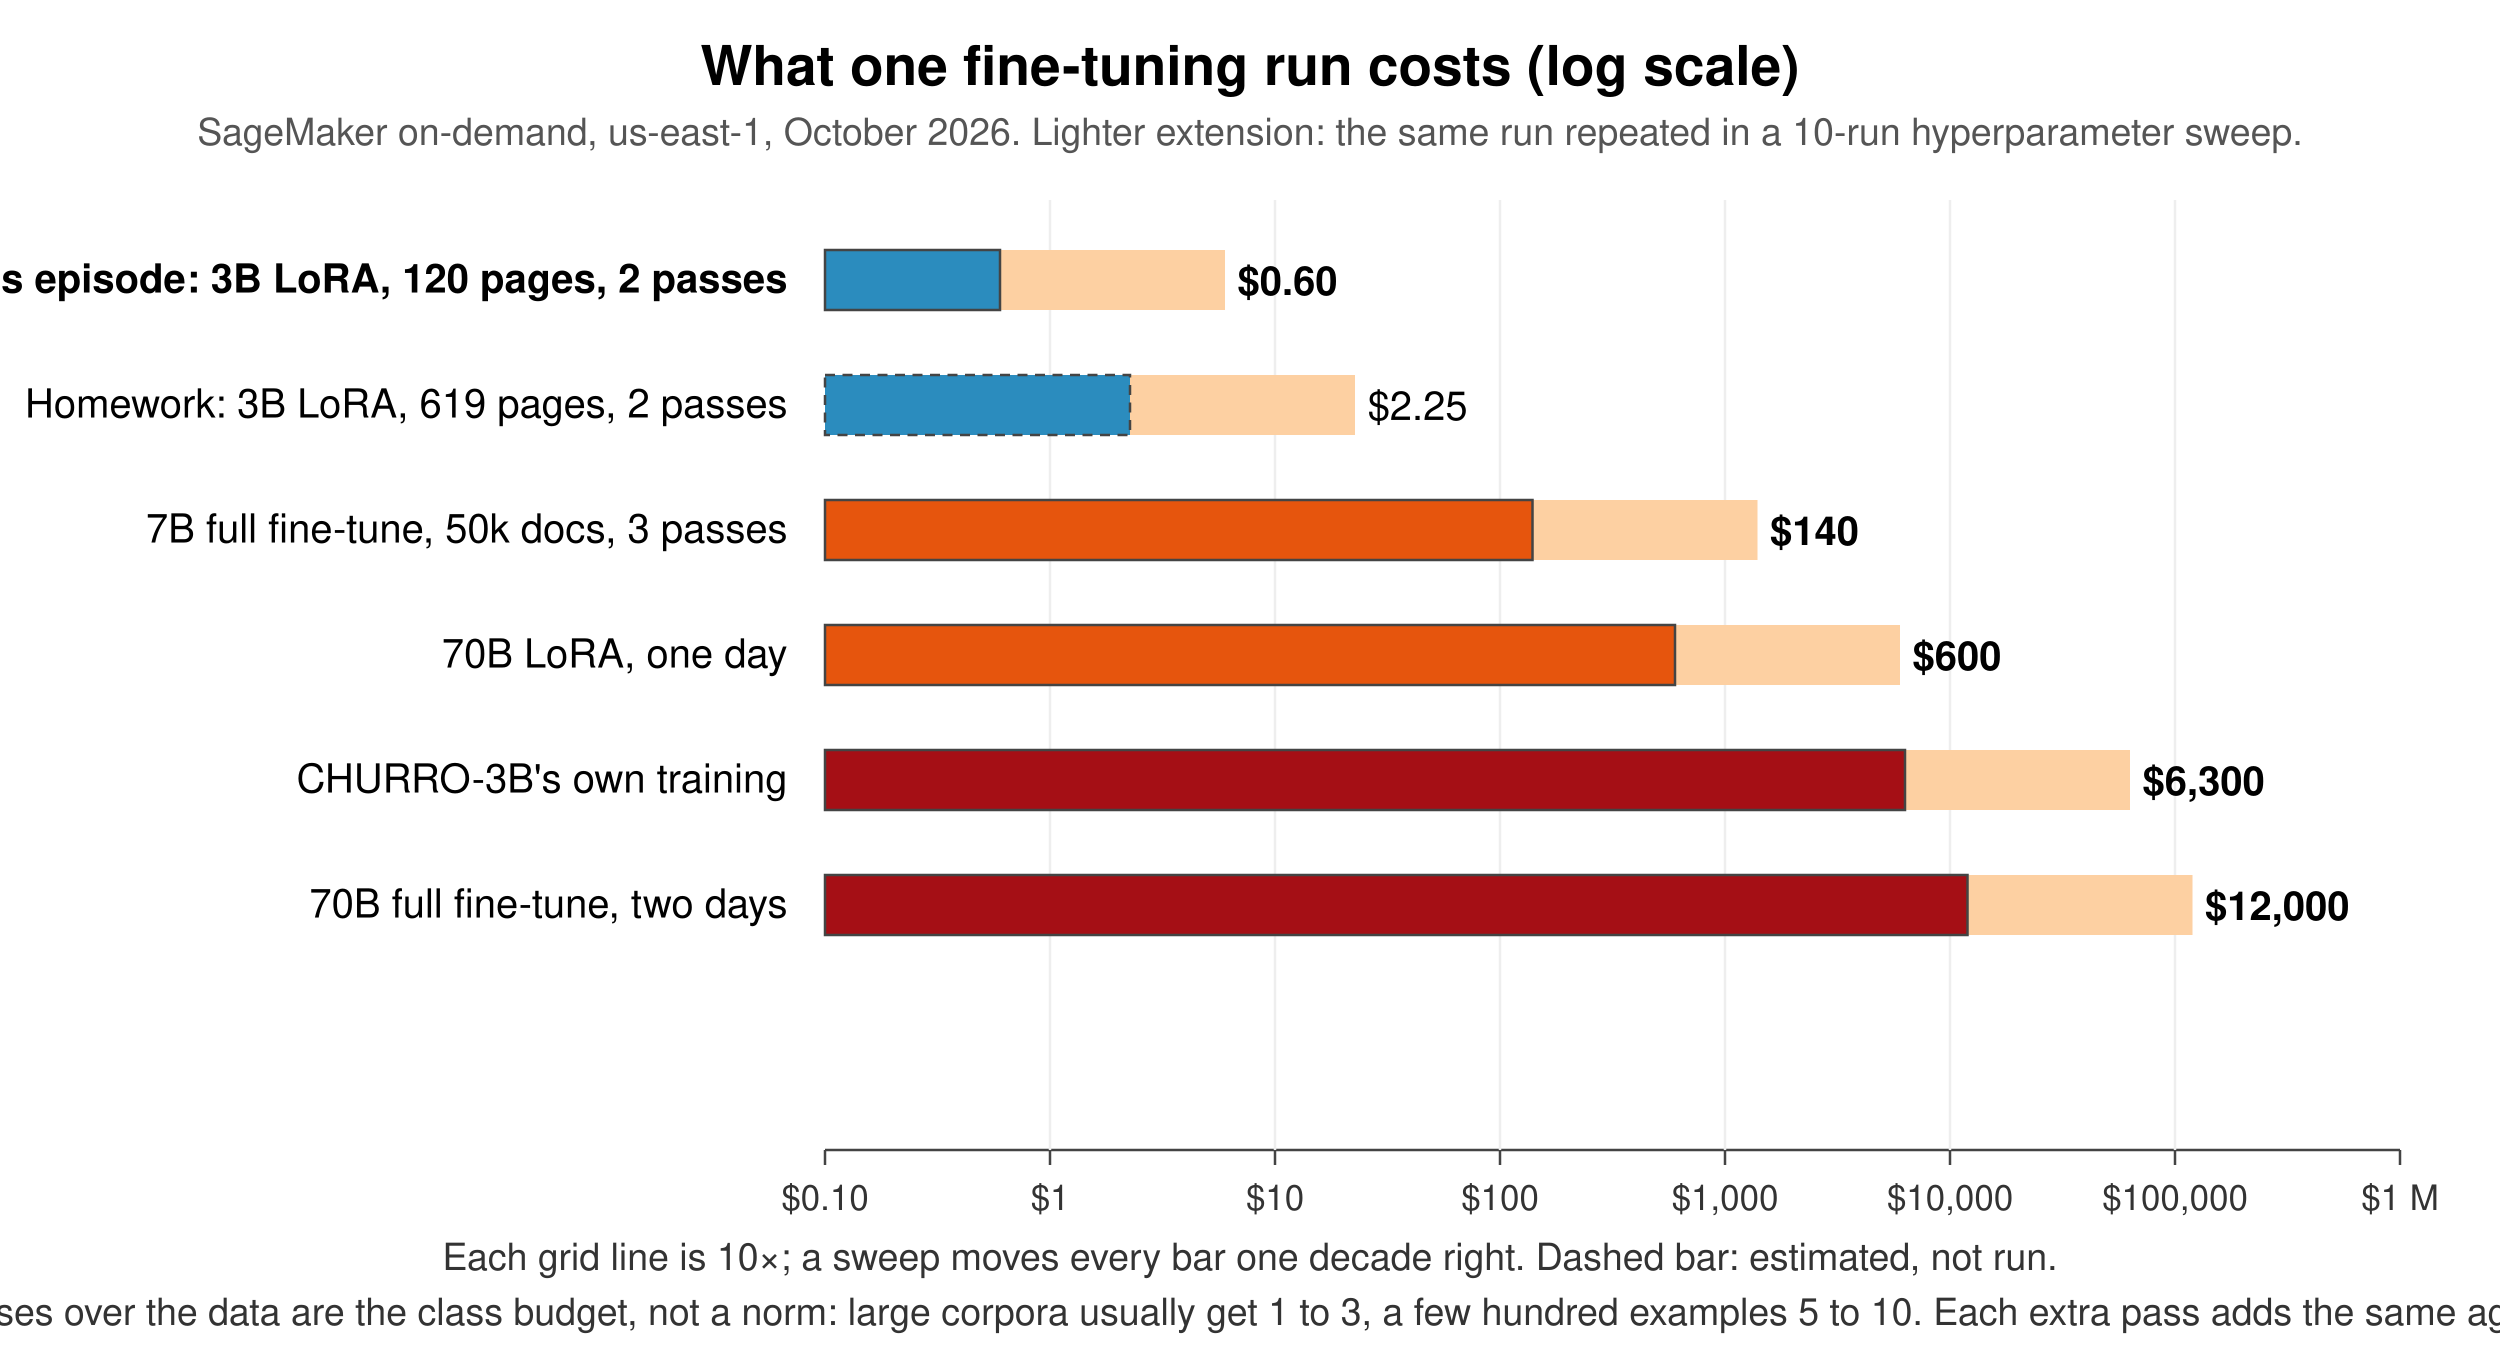
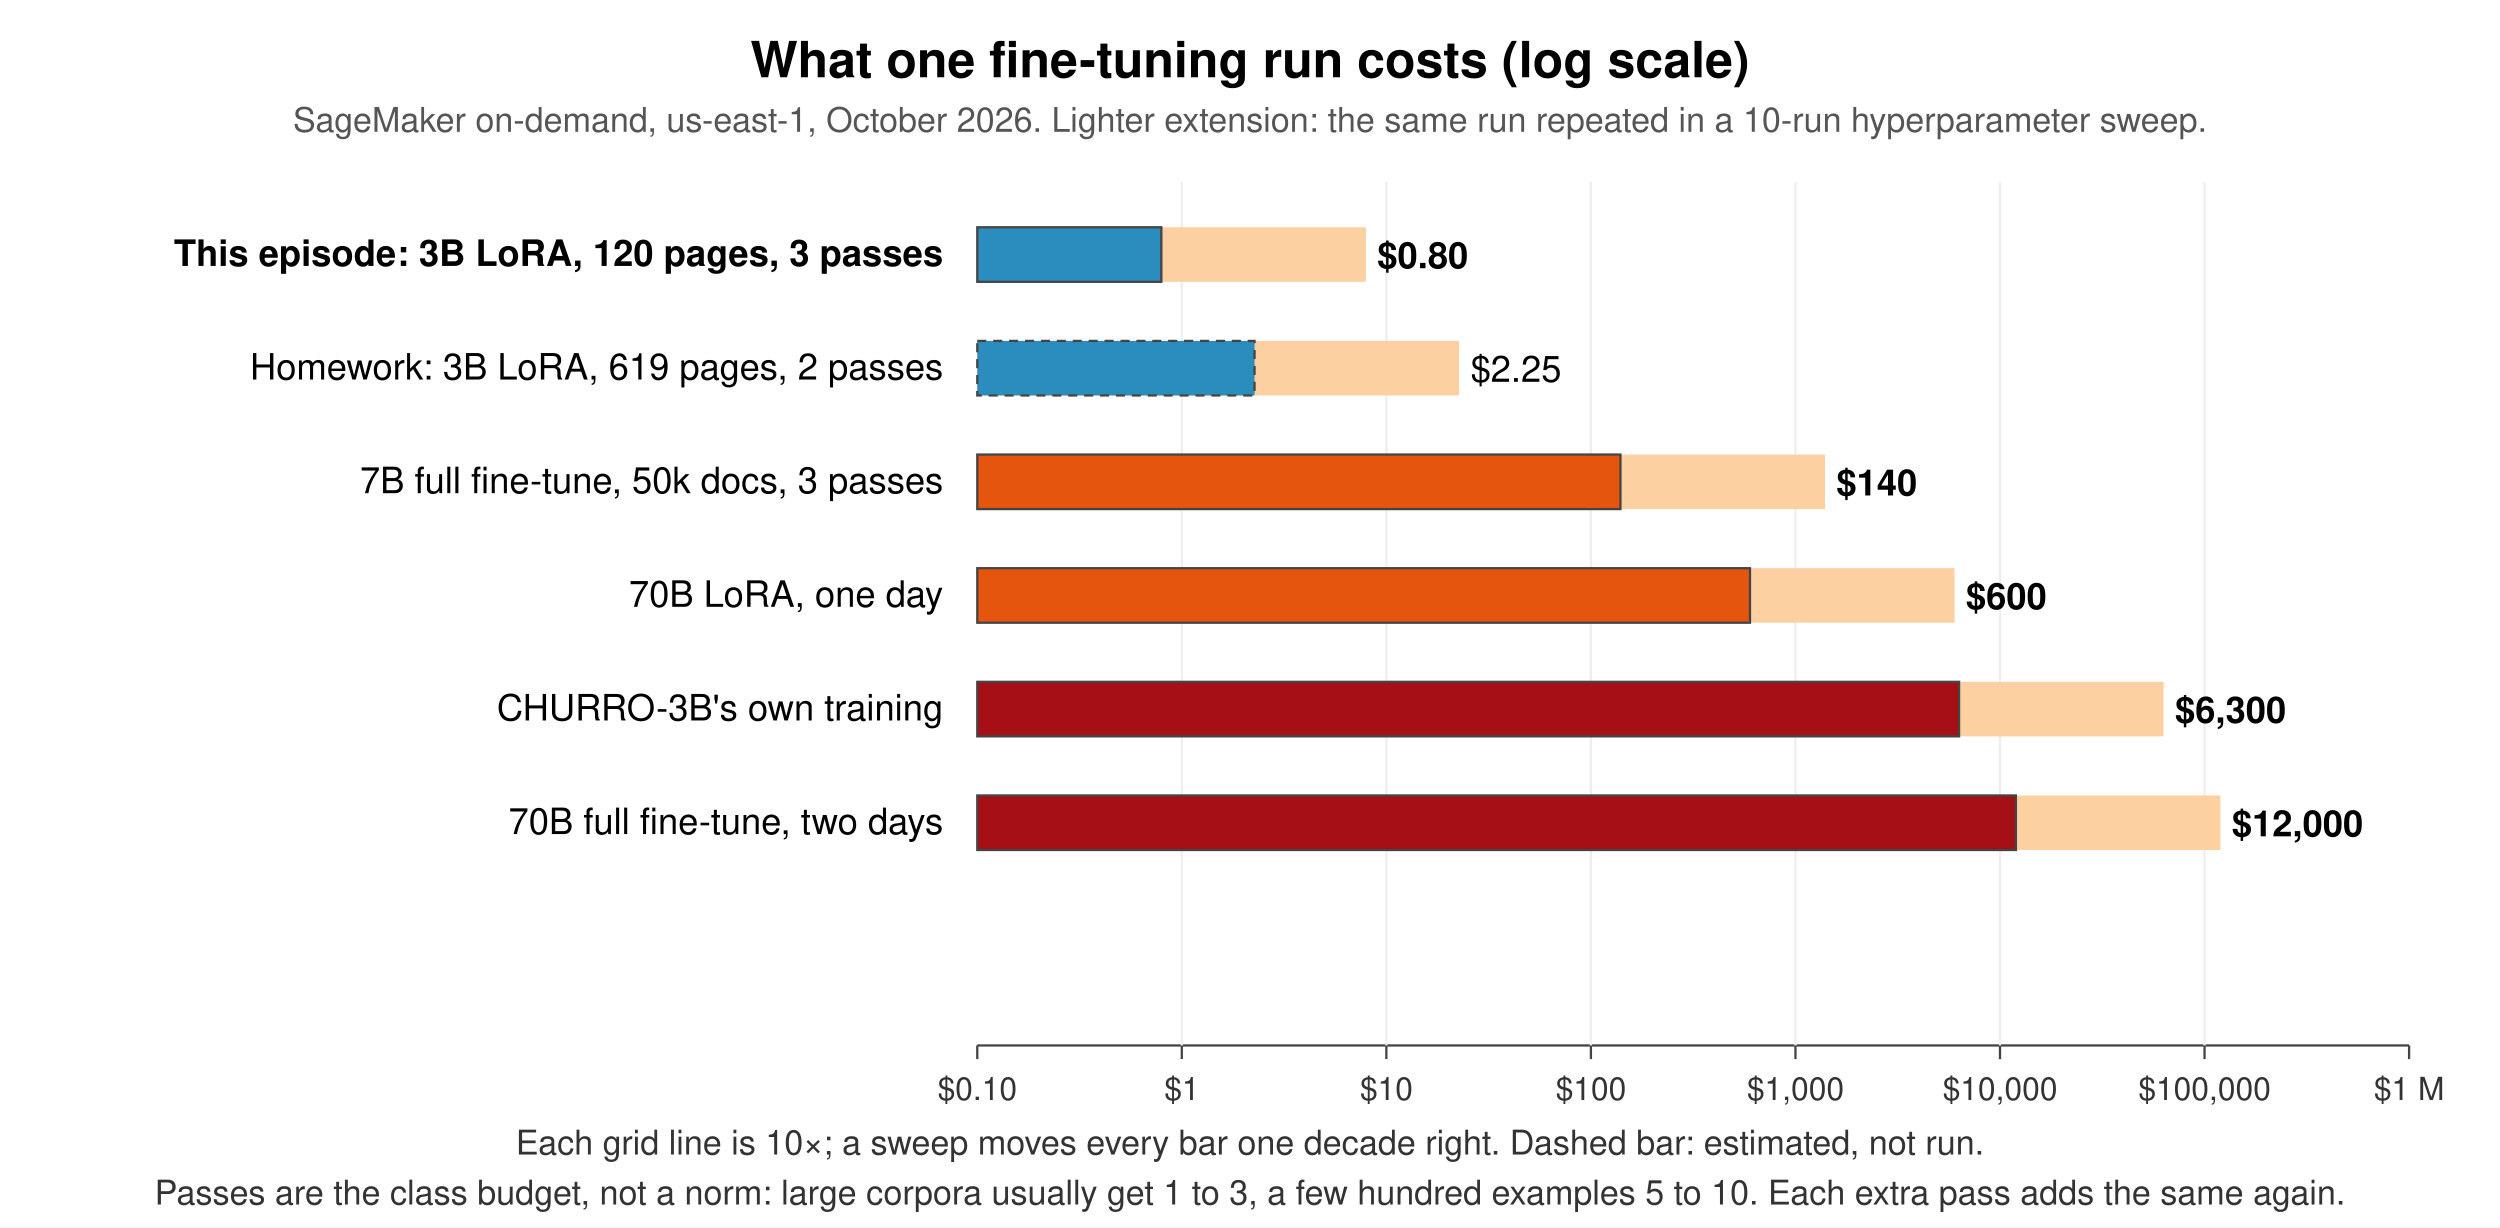
- <svg xmlns="http://www.w3.org/2000/svg" width="1000" height="540" viewBox="0 0 1000 540" font-family="Helvetica, Arial, sans-serif" font-size="16">
-   <rect width="1000" height="540" fill="#ffffff" />
-   <text x="500" y="34" text-anchor="middle" font-weight="bold" font-size="22">What one fine-tuning run costs (log scale)</text>
-   <text x="500" y="58" text-anchor="middle" font-size="15" fill="#555">SageMaker on-demand, us-east-1, October 2026. Lighter extension: the same run repeated in a 10-run hyperparameter sweep.</text>
-   <line x1="330" y1="460" x2="960" y2="460" stroke="#444" />
+ <svg xmlns="http://www.w3.org/2000/svg" width="1100" height="540" viewBox="0 0 1100 540" font-family="Helvetica, Arial, sans-serif" font-size="16">
+   <rect width="1100" height="540" fill="#ffffff" />
+   <text x="550" y="34" text-anchor="middle" font-weight="bold" font-size="22">What one fine-tuning run costs (log scale)</text>
+   <text x="550" y="58" text-anchor="middle" font-size="15" fill="#555">SageMaker on-demand, us-east-1, October 2026. Lighter extension: the same run repeated in a 10-run hyperparameter sweep.</text>
+   <line x1="430" y1="460" x2="1060" y2="460" stroke="#444" />
  <g font-size="14" text-anchor="middle" fill="#333">
-     <line x1="330" y1="460" x2="330" y2="466" stroke="#444" />
-     <text x="330" y="484">$0.10</text>
-     <line x1="420" y1="460" x2="420" y2="466" stroke="#444" />
-     <text x="420" y="484">$1</text>
-     <line x1="510" y1="460" x2="510" y2="466" stroke="#444" />
-     <text x="510" y="484">$10</text>
-     <line x1="600" y1="460" x2="600" y2="466" stroke="#444" />
-     <text x="600" y="484">$100</text>
-     <line x1="690" y1="460" x2="690" y2="466" stroke="#444" />
-     <text x="690" y="484">$1,000</text>
-     <line x1="780" y1="460" x2="780" y2="466" stroke="#444" />
-     <text x="780" y="484">$10,000</text>
-     <line x1="870" y1="460" x2="870" y2="466" stroke="#444" />
-     <text x="870" y="484">$100,000</text>
-     <line x1="960" y1="460" x2="960" y2="466" stroke="#444" />
-     <text x="960" y="484">$1 M</text>
+     <line x1="430" y1="460" x2="430" y2="466" stroke="#444" />
+     <text x="430" y="484">$0.10</text>
+     <line x1="520" y1="460" x2="520" y2="466" stroke="#444" />
+     <text x="520" y="484">$1</text>
+     <line x1="610" y1="460" x2="610" y2="466" stroke="#444" />
+     <text x="610" y="484">$10</text>
+     <line x1="700" y1="460" x2="700" y2="466" stroke="#444" />
+     <text x="700" y="484">$100</text>
+     <line x1="790" y1="460" x2="790" y2="466" stroke="#444" />
+     <text x="790" y="484">$1,000</text>
+     <line x1="880" y1="460" x2="880" y2="466" stroke="#444" />
+     <text x="880" y="484">$10,000</text>
+     <line x1="970" y1="460" x2="970" y2="466" stroke="#444" />
+     <text x="970" y="484">$100,000</text>
+     <line x1="1060" y1="460" x2="1060" y2="466" stroke="#444" />
+     <text x="1060" y="484">$1 M</text>
  </g>
  <g stroke="#eee">
-     <line x1="420" y1="80" x2="420" y2="460" />
-     <line x1="510" y1="80" x2="510" y2="460" />
-     <line x1="600" y1="80" x2="600" y2="460" />
-     <line x1="690" y1="80" x2="690" y2="460" />
-     <line x1="780" y1="80" x2="780" y2="460" />
-     <line x1="870" y1="80" x2="870" y2="460" />
+     <line x1="520" y1="80" x2="520" y2="460" />
+     <line x1="610" y1="80" x2="610" y2="460" />
+     <line x1="700" y1="80" x2="700" y2="460" />
+     <line x1="790" y1="80" x2="790" y2="460" />
+     <line x1="880" y1="80" x2="880" y2="460" />
+     <line x1="970" y1="80" x2="970" y2="460" />
  </g>
-   <text x="315" y="117" text-anchor="end" font-weight="bold">This episode: 3B LoRA, 120 pages, 2 passes</text>
-   <rect x="330" y="100" width="160" height="24" fill="#fdd0a2" />
-   <rect x="330" y="100" width="70" height="24" fill="#2b8cbe" stroke="#444" />
-   <text x="495" y="118" font-weight="bold">$0.60</text>
-   <text x="315" y="167" text-anchor="end">Homework: 3B LoRA, 619 pages, 2 passes</text>
-   <rect x="330" y="150" width="212" height="24" fill="#fdd0a2" />
-   <rect x="330" y="150" width="122" height="24" fill="#2b8cbe" stroke="#444" stroke-dasharray="4 3" />
-   <text x="547" y="168">$2.25</text>
-   <text x="315" y="217" text-anchor="end">7B full fine-tune, 50k docs, 3 passes</text>
-   <rect x="330" y="200" width="373" height="24" fill="#fdd0a2" />
-   <rect x="330" y="200" width="283" height="24" fill="#e6550d" stroke="#444" />
-   <text x="708" y="218" font-weight="bold">$140</text>
-   <text x="315" y="267" text-anchor="end">70B LoRA, one day</text>
-   <rect x="330" y="250" width="430" height="24" fill="#fdd0a2" />
-   <rect x="330" y="250" width="340" height="24" fill="#e6550d" stroke="#444" />
-   <text x="765" y="268" font-weight="bold">$600</text>
-   <text x="315" y="317" text-anchor="end">CHURRO-3B's own training</text>
-   <rect x="330" y="300" width="522" height="24" fill="#fdd0a2" />
-   <rect x="330" y="300" width="432" height="24" fill="#a50f15" stroke="#444" />
-   <text x="857" y="318" font-weight="bold">$6,300</text>
-   <text x="315" y="367" text-anchor="end">70B full fine-tune, two days</text>
-   <rect x="330" y="350" width="547" height="24" fill="#fdd0a2" />
-   <rect x="330" y="350" width="457" height="24" fill="#a50f15" stroke="#444" />
-   <text x="882" y="368" font-weight="bold">$12,000</text>
-   <text x="500" y="508" text-anchor="middle" font-size="15" fill="#333">Each grid line is 10×; a sweep moves every bar one decade right. Dashed bar: estimated, not run.</text>
-   <text x="500" y="530" text-anchor="middle" font-size="15" fill="#333">Passes over the data are the class budget, not a norm: large corpora usually get 1 to 3, a few hundred examples 5 to 10. Each extra pass adds the same again.</text>
+   <text x="415" y="117" text-anchor="end" font-weight="bold">This episode: 3B LoRA, 120 pages, 3 passes</text>
+   <rect x="430" y="100" width="171" height="24" fill="#fdd0a2" />
+   <rect x="430" y="100" width="81" height="24" fill="#2b8cbe" stroke="#444" />
+   <text x="606" y="118" font-weight="bold">$0.80</text>
+   <text x="415" y="167" text-anchor="end">Homework: 3B LoRA, 619 pages, 2 passes</text>
+   <rect x="430" y="150" width="212" height="24" fill="#fdd0a2" />
+   <rect x="430" y="150" width="122" height="24" fill="#2b8cbe" stroke="#444" stroke-dasharray="4 3" />
+   <text x="647" y="168">$2.25</text>
+   <text x="415" y="217" text-anchor="end">7B full fine-tune, 50k docs, 3 passes</text>
+   <rect x="430" y="200" width="373" height="24" fill="#fdd0a2" />
+   <rect x="430" y="200" width="283" height="24" fill="#e6550d" stroke="#444" />
+   <text x="808" y="218" font-weight="bold">$140</text>
+   <text x="415" y="267" text-anchor="end">70B LoRA, one day</text>
+   <rect x="430" y="250" width="430" height="24" fill="#fdd0a2" />
+   <rect x="430" y="250" width="340" height="24" fill="#e6550d" stroke="#444" />
+   <text x="865" y="268" font-weight="bold">$600</text>
+   <text x="415" y="317" text-anchor="end">CHURRO-3B's own training</text>
+   <rect x="430" y="300" width="522" height="24" fill="#fdd0a2" />
+   <rect x="430" y="300" width="432" height="24" fill="#a50f15" stroke="#444" />
+   <text x="957" y="318" font-weight="bold">$6,300</text>
+   <text x="415" y="367" text-anchor="end">70B full fine-tune, two days</text>
+   <rect x="430" y="350" width="547" height="24" fill="#fdd0a2" />
+   <rect x="430" y="350" width="457" height="24" fill="#a50f15" stroke="#444" />
+   <text x="982" y="368" font-weight="bold">$12,000</text>
+   <text x="550" y="508" text-anchor="middle" font-size="15" fill="#333">Each grid line is 10×; a sweep moves every bar one decade right. Dashed bar: estimated, not run.</text>
+   <text x="550" y="530" text-anchor="middle" font-size="15" fill="#333">Passes are the class budget, not a norm: large corpora usually get 1 to 3, a few hundred examples 5 to 10. Each extra pass adds the same again.</text>
</svg>
